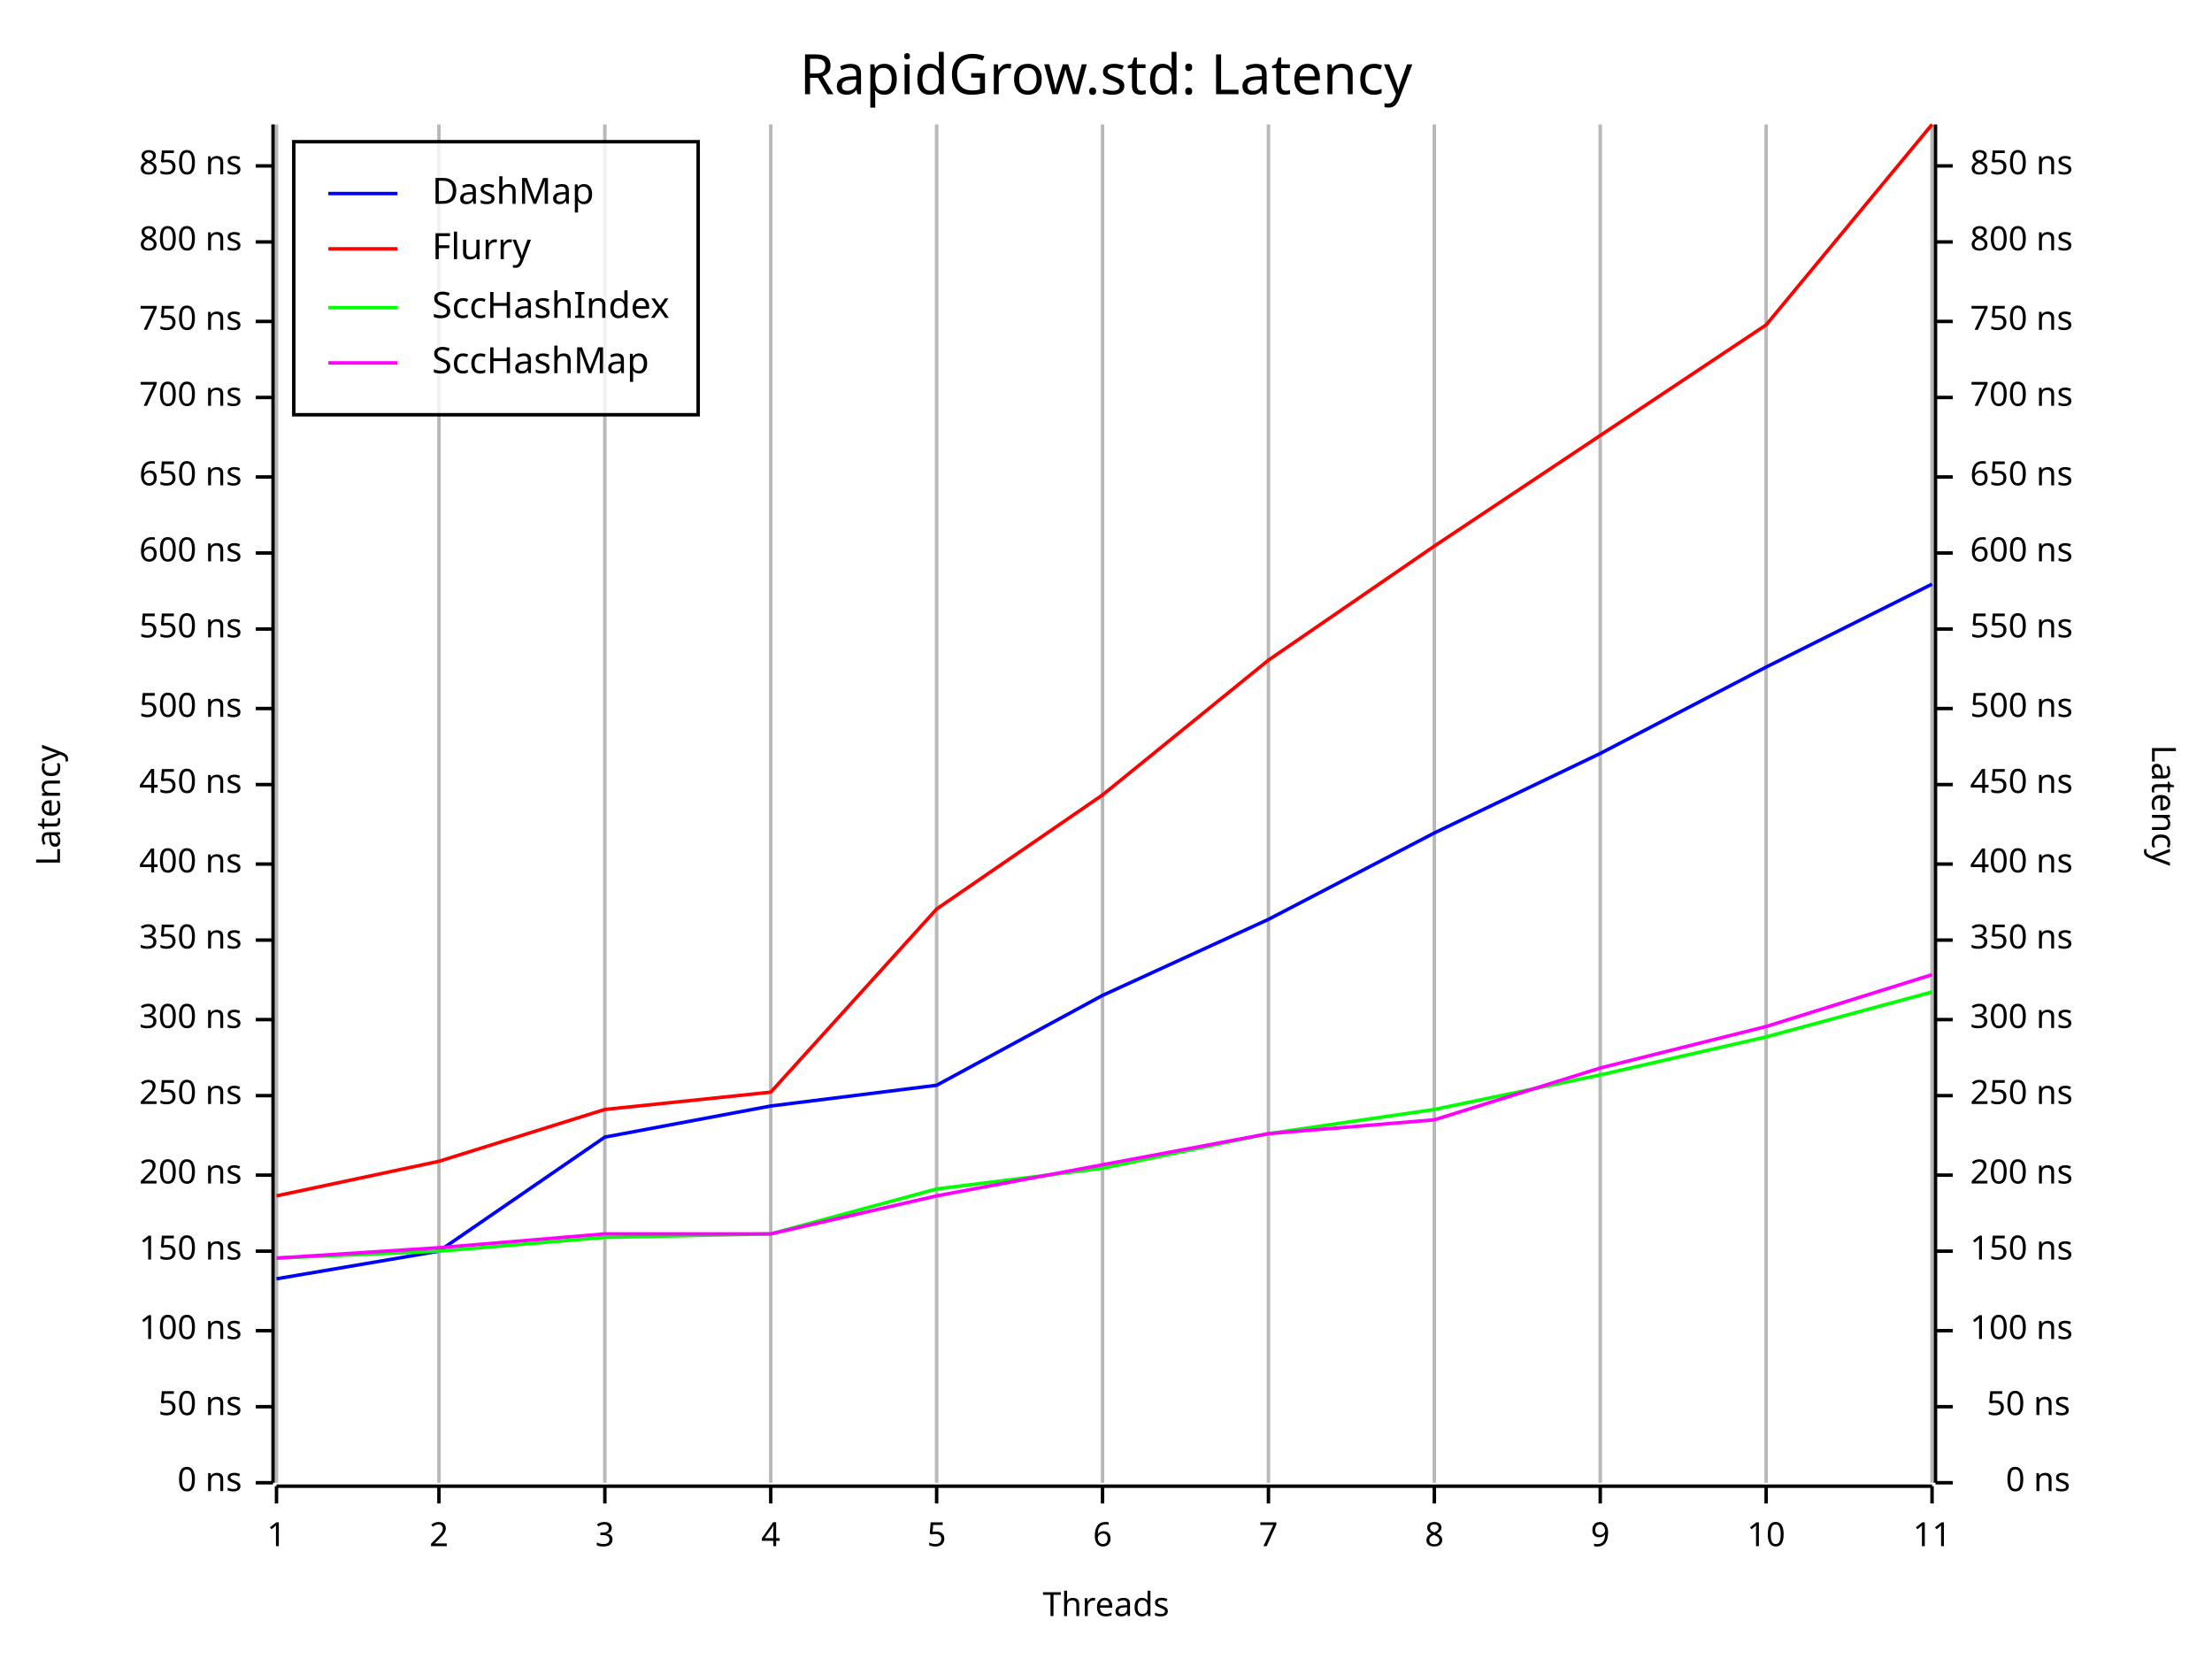
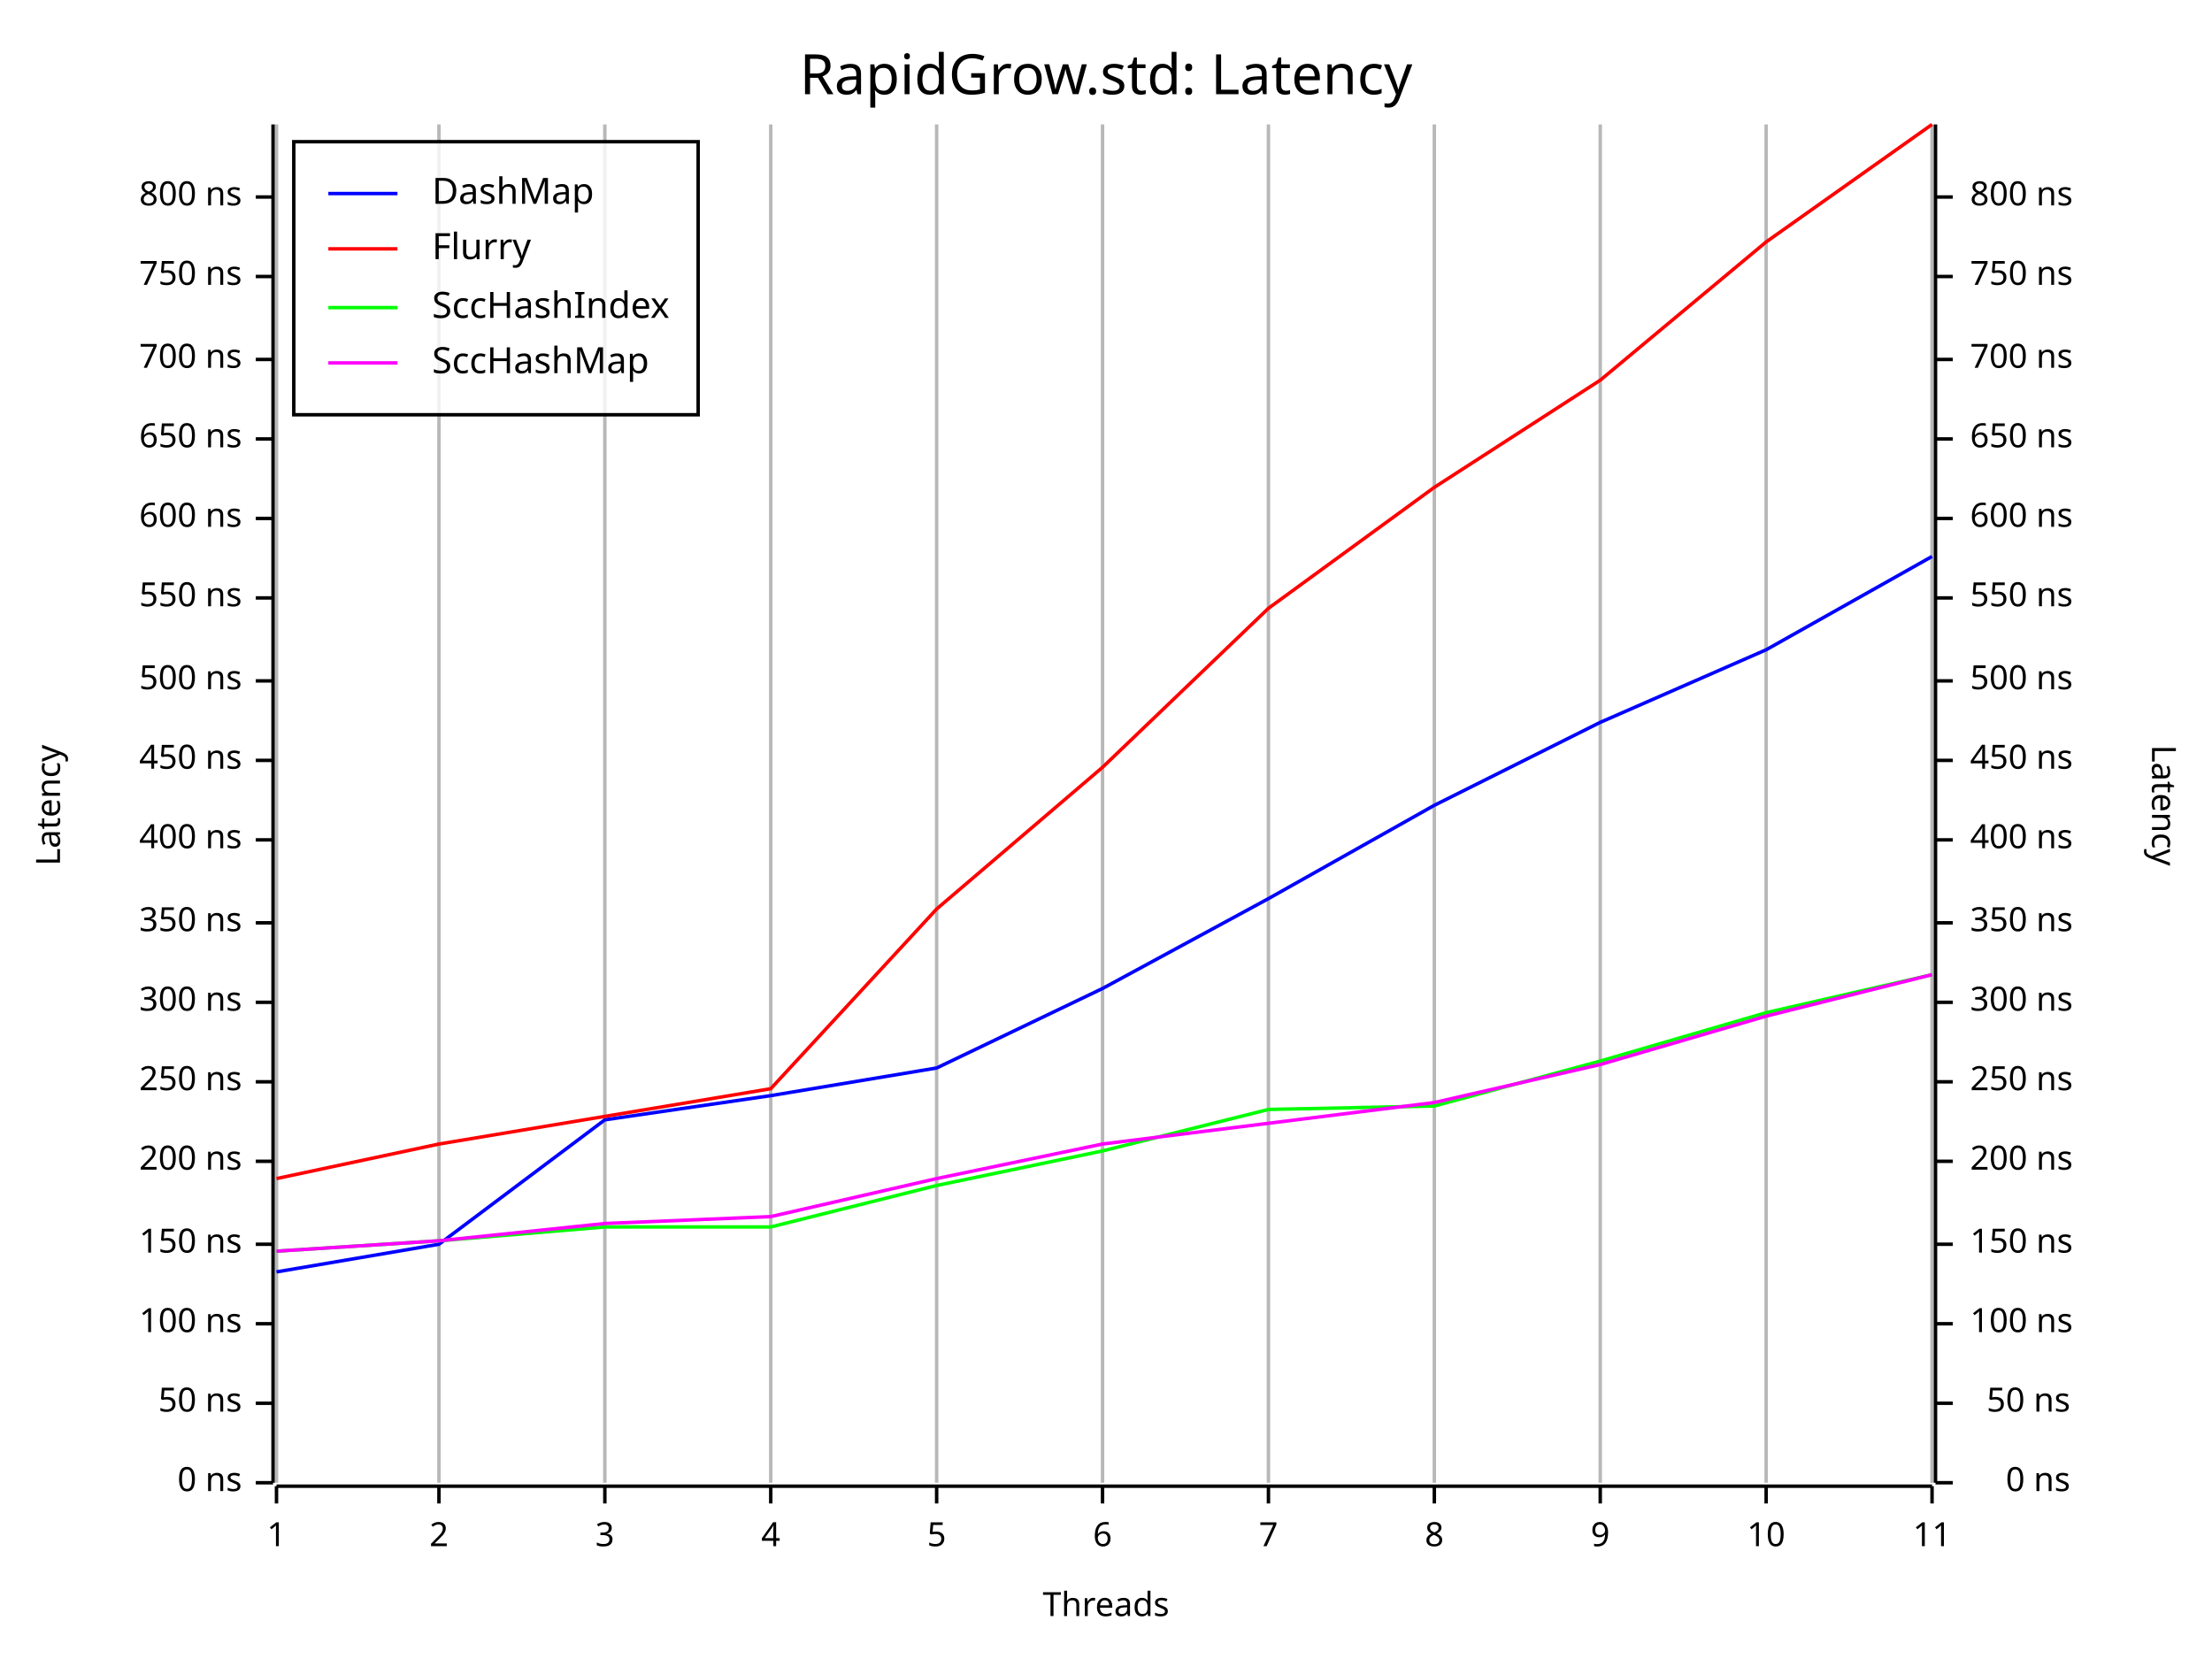
<svg xmlns="http://www.w3.org/2000/svg" width="640" height="480" viewBox="0 0 640 480">
  <rect x="0" y="0" width="640" height="480" opacity="1" fill="#FFFFFF" stroke="none" />
  <text x="320" y="15" dy="0.76em" text-anchor="middle" font-family="Fira Code" font-size="16.129" opacity="1" fill="#000000">
RapidGrow.std: Latency
</text>
  <line opacity="0.1" stroke="#000000" stroke-width="1" x1="80" y1="429" x2="80" y2="36" />
  <line opacity="0.1" stroke="#000000" stroke-width="1" x1="127" y1="429" x2="127" y2="36" />
  <line opacity="0.1" stroke="#000000" stroke-width="1" x1="175" y1="429" x2="175" y2="36" />
  <line opacity="0.1" stroke="#000000" stroke-width="1" x1="223" y1="429" x2="223" y2="36" />
  <line opacity="0.1" stroke="#000000" stroke-width="1" x1="271" y1="429" x2="271" y2="36" />
  <line opacity="0.1" stroke="#000000" stroke-width="1" x1="319" y1="429" x2="319" y2="36" />
  <line opacity="0.1" stroke="#000000" stroke-width="1" x1="367" y1="429" x2="367" y2="36" />
  <line opacity="0.1" stroke="#000000" stroke-width="1" x1="415" y1="429" x2="415" y2="36" />
  <line opacity="0.1" stroke="#000000" stroke-width="1" x1="463" y1="429" x2="463" y2="36" />
  <line opacity="0.1" stroke="#000000" stroke-width="1" x1="511" y1="429" x2="511" y2="36" />
  <line opacity="0.1" stroke="#000000" stroke-width="1" x1="559" y1="429" x2="559" y2="36" />
  <text x="10" y="233" dy="0.76em" text-anchor="middle" font-family="sans-serif" font-size="9.677" opacity="1" fill="#000000" transform="rotate(270, 10, 233)">
Latency
</text>
  <text x="320" y="470" dy="-0.5ex" text-anchor="middle" font-family="sans-serif" font-size="9.677" opacity="1" fill="#000000">
Threads
</text>
  <text x="630" y="233" dy="0.76em" text-anchor="middle" font-family="sans-serif" font-size="9.677" opacity="1" fill="#000000" transform="rotate(90, 630, 233)">
Latency
</text>
  <line opacity="0.2" stroke="#000000" stroke-width="1" x1="80" y1="429" x2="80" y2="36" />
  <line opacity="0.2" stroke="#000000" stroke-width="1" x1="127" y1="429" x2="127" y2="36" />
  <line opacity="0.2" stroke="#000000" stroke-width="1" x1="175" y1="429" x2="175" y2="36" />
  <line opacity="0.2" stroke="#000000" stroke-width="1" x1="223" y1="429" x2="223" y2="36" />
  <line opacity="0.2" stroke="#000000" stroke-width="1" x1="271" y1="429" x2="271" y2="36" />
  <line opacity="0.2" stroke="#000000" stroke-width="1" x1="319" y1="429" x2="319" y2="36" />
  <line opacity="0.2" stroke="#000000" stroke-width="1" x1="367" y1="429" x2="367" y2="36" />
  <line opacity="0.2" stroke="#000000" stroke-width="1" x1="415" y1="429" x2="415" y2="36" />
  <line opacity="0.2" stroke="#000000" stroke-width="1" x1="463" y1="429" x2="463" y2="36" />
  <line opacity="0.2" stroke="#000000" stroke-width="1" x1="511" y1="429" x2="511" y2="36" />
  <line opacity="0.2" stroke="#000000" stroke-width="1" x1="559" y1="429" x2="559" y2="36" />
  <polyline fill="none" opacity="1" stroke="#000000" stroke-width="1" points="79,36 79,429 " />
  <text x="70" y="429" dy="0.5ex" text-anchor="end" font-family="sans-serif" font-size="9.677" opacity="1" fill="#000000">
0 ns
</text>
  <polyline fill="none" opacity="1" stroke="#000000" stroke-width="1" points="74,429 79,429 " />
-   <text x="70" y="407" dy="0.5ex" text-anchor="end" font-family="sans-serif" font-size="9.677" opacity="1" fill="#000000">
+   <text x="70" y="406" dy="0.5ex" text-anchor="end" font-family="sans-serif" font-size="9.677" opacity="1" fill="#000000">
50 ns
</text>
-   <polyline fill="none" opacity="1" stroke="#000000" stroke-width="1" points="74,407 79,407 " />
-   <text x="70" y="385" dy="0.5ex" text-anchor="end" font-family="sans-serif" font-size="9.677" opacity="1" fill="#000000">
+   <polyline fill="none" opacity="1" stroke="#000000" stroke-width="1" points="74,406 79,406 " />
+   <text x="70" y="383" dy="0.5ex" text-anchor="end" font-family="sans-serif" font-size="9.677" opacity="1" fill="#000000">
100 ns
</text>
-   <polyline fill="none" opacity="1" stroke="#000000" stroke-width="1" points="74,385 79,385 " />
-   <text x="70" y="362" dy="0.5ex" text-anchor="end" font-family="sans-serif" font-size="9.677" opacity="1" fill="#000000">
+   <polyline fill="none" opacity="1" stroke="#000000" stroke-width="1" points="74,383 79,383 " />
+   <text x="70" y="360" dy="0.5ex" text-anchor="end" font-family="sans-serif" font-size="9.677" opacity="1" fill="#000000">
150 ns
</text>
-   <polyline fill="none" opacity="1" stroke="#000000" stroke-width="1" points="74,362 79,362 " />
-   <text x="70" y="340" dy="0.5ex" text-anchor="end" font-family="sans-serif" font-size="9.677" opacity="1" fill="#000000">
+   <polyline fill="none" opacity="1" stroke="#000000" stroke-width="1" points="74,360 79,360 " />
+   <text x="70" y="336" dy="0.5ex" text-anchor="end" font-family="sans-serif" font-size="9.677" opacity="1" fill="#000000">
200 ns
</text>
-   <polyline fill="none" opacity="1" stroke="#000000" stroke-width="1" points="74,340 79,340 " />
-   <text x="70" y="317" dy="0.5ex" text-anchor="end" font-family="sans-serif" font-size="9.677" opacity="1" fill="#000000">
+   <polyline fill="none" opacity="1" stroke="#000000" stroke-width="1" points="74,336 79,336 " />
+   <text x="70" y="313" dy="0.5ex" text-anchor="end" font-family="sans-serif" font-size="9.677" opacity="1" fill="#000000">
250 ns
</text>
-   <polyline fill="none" opacity="1" stroke="#000000" stroke-width="1" points="74,317 79,317 " />
-   <text x="70" y="295" dy="0.5ex" text-anchor="end" font-family="sans-serif" font-size="9.677" opacity="1" fill="#000000">
+   <polyline fill="none" opacity="1" stroke="#000000" stroke-width="1" points="74,313 79,313 " />
+   <text x="70" y="290" dy="0.5ex" text-anchor="end" font-family="sans-serif" font-size="9.677" opacity="1" fill="#000000">
300 ns
</text>
-   <polyline fill="none" opacity="1" stroke="#000000" stroke-width="1" points="74,295 79,295 " />
-   <text x="70" y="272" dy="0.5ex" text-anchor="end" font-family="sans-serif" font-size="9.677" opacity="1" fill="#000000">
+   <polyline fill="none" opacity="1" stroke="#000000" stroke-width="1" points="74,290 79,290 " />
+   <text x="70" y="267" dy="0.5ex" text-anchor="end" font-family="sans-serif" font-size="9.677" opacity="1" fill="#000000">
350 ns
</text>
-   <polyline fill="none" opacity="1" stroke="#000000" stroke-width="1" points="74,272 79,272 " />
-   <text x="70" y="250" dy="0.5ex" text-anchor="end" font-family="sans-serif" font-size="9.677" opacity="1" fill="#000000">
+   <polyline fill="none" opacity="1" stroke="#000000" stroke-width="1" points="74,267 79,267 " />
+   <text x="70" y="243" dy="0.5ex" text-anchor="end" font-family="sans-serif" font-size="9.677" opacity="1" fill="#000000">
400 ns
</text>
-   <polyline fill="none" opacity="1" stroke="#000000" stroke-width="1" points="74,250 79,250 " />
-   <text x="70" y="227" dy="0.5ex" text-anchor="end" font-family="sans-serif" font-size="9.677" opacity="1" fill="#000000">
+   <polyline fill="none" opacity="1" stroke="#000000" stroke-width="1" points="74,243 79,243 " />
+   <text x="70" y="220" dy="0.5ex" text-anchor="end" font-family="sans-serif" font-size="9.677" opacity="1" fill="#000000">
450 ns
</text>
-   <polyline fill="none" opacity="1" stroke="#000000" stroke-width="1" points="74,227 79,227 " />
-   <text x="70" y="205" dy="0.5ex" text-anchor="end" font-family="sans-serif" font-size="9.677" opacity="1" fill="#000000">
+   <polyline fill="none" opacity="1" stroke="#000000" stroke-width="1" points="74,220 79,220 " />
+   <text x="70" y="197" dy="0.5ex" text-anchor="end" font-family="sans-serif" font-size="9.677" opacity="1" fill="#000000">
500 ns
</text>
-   <polyline fill="none" opacity="1" stroke="#000000" stroke-width="1" points="74,205 79,205 " />
-   <text x="70" y="182" dy="0.5ex" text-anchor="end" font-family="sans-serif" font-size="9.677" opacity="1" fill="#000000">
+   <polyline fill="none" opacity="1" stroke="#000000" stroke-width="1" points="74,197 79,197 " />
+   <text x="70" y="173" dy="0.5ex" text-anchor="end" font-family="sans-serif" font-size="9.677" opacity="1" fill="#000000">
550 ns
</text>
-   <polyline fill="none" opacity="1" stroke="#000000" stroke-width="1" points="74,182 79,182 " />
-   <text x="70" y="160" dy="0.5ex" text-anchor="end" font-family="sans-serif" font-size="9.677" opacity="1" fill="#000000">
+   <polyline fill="none" opacity="1" stroke="#000000" stroke-width="1" points="74,173 79,173 " />
+   <text x="70" y="150" dy="0.5ex" text-anchor="end" font-family="sans-serif" font-size="9.677" opacity="1" fill="#000000">
600 ns
</text>
-   <polyline fill="none" opacity="1" stroke="#000000" stroke-width="1" points="74,160 79,160 " />
-   <text x="70" y="138" dy="0.5ex" text-anchor="end" font-family="sans-serif" font-size="9.677" opacity="1" fill="#000000">
+   <polyline fill="none" opacity="1" stroke="#000000" stroke-width="1" points="74,150 79,150 " />
+   <text x="70" y="127" dy="0.5ex" text-anchor="end" font-family="sans-serif" font-size="9.677" opacity="1" fill="#000000">
650 ns
</text>
-   <polyline fill="none" opacity="1" stroke="#000000" stroke-width="1" points="74,138 79,138 " />
-   <text x="70" y="115" dy="0.5ex" text-anchor="end" font-family="sans-serif" font-size="9.677" opacity="1" fill="#000000">
+   <polyline fill="none" opacity="1" stroke="#000000" stroke-width="1" points="74,127 79,127 " />
+   <text x="70" y="104" dy="0.5ex" text-anchor="end" font-family="sans-serif" font-size="9.677" opacity="1" fill="#000000">
700 ns
</text>
-   <polyline fill="none" opacity="1" stroke="#000000" stroke-width="1" points="74,115 79,115 " />
-   <text x="70" y="93" dy="0.5ex" text-anchor="end" font-family="sans-serif" font-size="9.677" opacity="1" fill="#000000">
+   <polyline fill="none" opacity="1" stroke="#000000" stroke-width="1" points="74,104 79,104 " />
+   <text x="70" y="80" dy="0.5ex" text-anchor="end" font-family="sans-serif" font-size="9.677" opacity="1" fill="#000000">
750 ns
</text>
-   <polyline fill="none" opacity="1" stroke="#000000" stroke-width="1" points="74,93 79,93 " />
-   <text x="70" y="70" dy="0.5ex" text-anchor="end" font-family="sans-serif" font-size="9.677" opacity="1" fill="#000000">
+   <polyline fill="none" opacity="1" stroke="#000000" stroke-width="1" points="74,80 79,80 " />
+   <text x="70" y="57" dy="0.5ex" text-anchor="end" font-family="sans-serif" font-size="9.677" opacity="1" fill="#000000">
800 ns
</text>
-   <polyline fill="none" opacity="1" stroke="#000000" stroke-width="1" points="74,70 79,70 " />
-   <text x="70" y="48" dy="0.5ex" text-anchor="end" font-family="sans-serif" font-size="9.677" opacity="1" fill="#000000">
- 850 ns
- </text>
-   <polyline fill="none" opacity="1" stroke="#000000" stroke-width="1" points="74,48 79,48 " />
+   <polyline fill="none" opacity="1" stroke="#000000" stroke-width="1" points="74,57 79,57 " />
  <polyline fill="none" opacity="1" stroke="#000000" stroke-width="1" points="80,430 559,430 " />
  <text x="80" y="440" dy="0.76em" text-anchor="middle" font-family="sans-serif" font-size="9.677" opacity="1" fill="#000000">
1
</text>
  <polyline fill="none" opacity="1" stroke="#000000" stroke-width="1" points="80,430 80,435 " />
  <text x="127" y="440" dy="0.76em" text-anchor="middle" font-family="sans-serif" font-size="9.677" opacity="1" fill="#000000">
2
</text>
  <polyline fill="none" opacity="1" stroke="#000000" stroke-width="1" points="127,430 127,435 " />
  <text x="175" y="440" dy="0.76em" text-anchor="middle" font-family="sans-serif" font-size="9.677" opacity="1" fill="#000000">
3
</text>
  <polyline fill="none" opacity="1" stroke="#000000" stroke-width="1" points="175,430 175,435 " />
  <text x="223" y="440" dy="0.76em" text-anchor="middle" font-family="sans-serif" font-size="9.677" opacity="1" fill="#000000">
4
</text>
  <polyline fill="none" opacity="1" stroke="#000000" stroke-width="1" points="223,430 223,435 " />
  <text x="271" y="440" dy="0.76em" text-anchor="middle" font-family="sans-serif" font-size="9.677" opacity="1" fill="#000000">
5
</text>
  <polyline fill="none" opacity="1" stroke="#000000" stroke-width="1" points="271,430 271,435 " />
  <text x="319" y="440" dy="0.76em" text-anchor="middle" font-family="sans-serif" font-size="9.677" opacity="1" fill="#000000">
6
</text>
  <polyline fill="none" opacity="1" stroke="#000000" stroke-width="1" points="319,430 319,435 " />
  <text x="367" y="440" dy="0.76em" text-anchor="middle" font-family="sans-serif" font-size="9.677" opacity="1" fill="#000000">
7
</text>
  <polyline fill="none" opacity="1" stroke="#000000" stroke-width="1" points="367,430 367,435 " />
  <text x="415" y="440" dy="0.76em" text-anchor="middle" font-family="sans-serif" font-size="9.677" opacity="1" fill="#000000">
8
</text>
  <polyline fill="none" opacity="1" stroke="#000000" stroke-width="1" points="415,430 415,435 " />
  <text x="463" y="440" dy="0.76em" text-anchor="middle" font-family="sans-serif" font-size="9.677" opacity="1" fill="#000000">
9
</text>
  <polyline fill="none" opacity="1" stroke="#000000" stroke-width="1" points="463,430 463,435 " />
  <text x="511" y="440" dy="0.76em" text-anchor="middle" font-family="sans-serif" font-size="9.677" opacity="1" fill="#000000">
10
</text>
  <polyline fill="none" opacity="1" stroke="#000000" stroke-width="1" points="511,430 511,435 " />
  <text x="559" y="440" dy="0.76em" text-anchor="middle" font-family="sans-serif" font-size="9.677" opacity="1" fill="#000000">
11
</text>
  <polyline fill="none" opacity="1" stroke="#000000" stroke-width="1" points="559,430 559,435 " />
  <polyline fill="none" opacity="1" stroke="#000000" stroke-width="1" points="560,36 560,429 " />
  <text x="599" y="429" dy="0.5ex" text-anchor="end" font-family="sans-serif" font-size="9.677" opacity="1" fill="#000000">
0 ns
</text>
  <polyline fill="none" opacity="1" stroke="#000000" stroke-width="1" points="560,429 565,429 " />
-   <text x="599" y="407" dy="0.5ex" text-anchor="end" font-family="sans-serif" font-size="9.677" opacity="1" fill="#000000">
+   <text x="599" y="406" dy="0.5ex" text-anchor="end" font-family="sans-serif" font-size="9.677" opacity="1" fill="#000000">
50 ns
</text>
-   <polyline fill="none" opacity="1" stroke="#000000" stroke-width="1" points="560,407 565,407 " />
-   <text x="570" y="385" dy="0.5ex" text-anchor="start" font-family="sans-serif" font-size="9.677" opacity="1" fill="#000000">
+   <polyline fill="none" opacity="1" stroke="#000000" stroke-width="1" points="560,406 565,406 " />
+   <text x="570" y="383" dy="0.5ex" text-anchor="start" font-family="sans-serif" font-size="9.677" opacity="1" fill="#000000">
100 ns
</text>
-   <polyline fill="none" opacity="1" stroke="#000000" stroke-width="1" points="560,385 565,385 " />
-   <text x="570" y="362" dy="0.5ex" text-anchor="start" font-family="sans-serif" font-size="9.677" opacity="1" fill="#000000">
+   <polyline fill="none" opacity="1" stroke="#000000" stroke-width="1" points="560,383 565,383 " />
+   <text x="570" y="360" dy="0.5ex" text-anchor="start" font-family="sans-serif" font-size="9.677" opacity="1" fill="#000000">
150 ns
</text>
-   <polyline fill="none" opacity="1" stroke="#000000" stroke-width="1" points="560,362 565,362 " />
-   <text x="570" y="340" dy="0.5ex" text-anchor="start" font-family="sans-serif" font-size="9.677" opacity="1" fill="#000000">
+   <polyline fill="none" opacity="1" stroke="#000000" stroke-width="1" points="560,360 565,360 " />
+   <text x="570" y="336" dy="0.5ex" text-anchor="start" font-family="sans-serif" font-size="9.677" opacity="1" fill="#000000">
200 ns
</text>
-   <polyline fill="none" opacity="1" stroke="#000000" stroke-width="1" points="560,340 565,340 " />
-   <text x="570" y="317" dy="0.5ex" text-anchor="start" font-family="sans-serif" font-size="9.677" opacity="1" fill="#000000">
+   <polyline fill="none" opacity="1" stroke="#000000" stroke-width="1" points="560,336 565,336 " />
+   <text x="570" y="313" dy="0.5ex" text-anchor="start" font-family="sans-serif" font-size="9.677" opacity="1" fill="#000000">
250 ns
</text>
-   <polyline fill="none" opacity="1" stroke="#000000" stroke-width="1" points="560,317 565,317 " />
-   <text x="570" y="295" dy="0.5ex" text-anchor="start" font-family="sans-serif" font-size="9.677" opacity="1" fill="#000000">
+   <polyline fill="none" opacity="1" stroke="#000000" stroke-width="1" points="560,313 565,313 " />
+   <text x="570" y="290" dy="0.5ex" text-anchor="start" font-family="sans-serif" font-size="9.677" opacity="1" fill="#000000">
300 ns
</text>
-   <polyline fill="none" opacity="1" stroke="#000000" stroke-width="1" points="560,295 565,295 " />
-   <text x="570" y="272" dy="0.5ex" text-anchor="start" font-family="sans-serif" font-size="9.677" opacity="1" fill="#000000">
+   <polyline fill="none" opacity="1" stroke="#000000" stroke-width="1" points="560,290 565,290 " />
+   <text x="570" y="267" dy="0.5ex" text-anchor="start" font-family="sans-serif" font-size="9.677" opacity="1" fill="#000000">
350 ns
</text>
-   <polyline fill="none" opacity="1" stroke="#000000" stroke-width="1" points="560,272 565,272 " />
-   <text x="570" y="250" dy="0.5ex" text-anchor="start" font-family="sans-serif" font-size="9.677" opacity="1" fill="#000000">
+   <polyline fill="none" opacity="1" stroke="#000000" stroke-width="1" points="560,267 565,267 " />
+   <text x="570" y="243" dy="0.5ex" text-anchor="start" font-family="sans-serif" font-size="9.677" opacity="1" fill="#000000">
400 ns
</text>
-   <polyline fill="none" opacity="1" stroke="#000000" stroke-width="1" points="560,250 565,250 " />
-   <text x="570" y="227" dy="0.5ex" text-anchor="start" font-family="sans-serif" font-size="9.677" opacity="1" fill="#000000">
+   <polyline fill="none" opacity="1" stroke="#000000" stroke-width="1" points="560,243 565,243 " />
+   <text x="570" y="220" dy="0.5ex" text-anchor="start" font-family="sans-serif" font-size="9.677" opacity="1" fill="#000000">
450 ns
</text>
-   <polyline fill="none" opacity="1" stroke="#000000" stroke-width="1" points="560,227 565,227 " />
-   <text x="570" y="205" dy="0.5ex" text-anchor="start" font-family="sans-serif" font-size="9.677" opacity="1" fill="#000000">
+   <polyline fill="none" opacity="1" stroke="#000000" stroke-width="1" points="560,220 565,220 " />
+   <text x="570" y="197" dy="0.5ex" text-anchor="start" font-family="sans-serif" font-size="9.677" opacity="1" fill="#000000">
500 ns
</text>
-   <polyline fill="none" opacity="1" stroke="#000000" stroke-width="1" points="560,205 565,205 " />
-   <text x="570" y="182" dy="0.5ex" text-anchor="start" font-family="sans-serif" font-size="9.677" opacity="1" fill="#000000">
+   <polyline fill="none" opacity="1" stroke="#000000" stroke-width="1" points="560,197 565,197 " />
+   <text x="570" y="173" dy="0.5ex" text-anchor="start" font-family="sans-serif" font-size="9.677" opacity="1" fill="#000000">
550 ns
</text>
-   <polyline fill="none" opacity="1" stroke="#000000" stroke-width="1" points="560,182 565,182 " />
-   <text x="570" y="160" dy="0.5ex" text-anchor="start" font-family="sans-serif" font-size="9.677" opacity="1" fill="#000000">
+   <polyline fill="none" opacity="1" stroke="#000000" stroke-width="1" points="560,173 565,173 " />
+   <text x="570" y="150" dy="0.5ex" text-anchor="start" font-family="sans-serif" font-size="9.677" opacity="1" fill="#000000">
600 ns
</text>
-   <polyline fill="none" opacity="1" stroke="#000000" stroke-width="1" points="560,160 565,160 " />
-   <text x="570" y="138" dy="0.5ex" text-anchor="start" font-family="sans-serif" font-size="9.677" opacity="1" fill="#000000">
+   <polyline fill="none" opacity="1" stroke="#000000" stroke-width="1" points="560,150 565,150 " />
+   <text x="570" y="127" dy="0.5ex" text-anchor="start" font-family="sans-serif" font-size="9.677" opacity="1" fill="#000000">
650 ns
</text>
-   <polyline fill="none" opacity="1" stroke="#000000" stroke-width="1" points="560,138 565,138 " />
-   <text x="570" y="115" dy="0.5ex" text-anchor="start" font-family="sans-serif" font-size="9.677" opacity="1" fill="#000000">
+   <polyline fill="none" opacity="1" stroke="#000000" stroke-width="1" points="560,127 565,127 " />
+   <text x="570" y="104" dy="0.5ex" text-anchor="start" font-family="sans-serif" font-size="9.677" opacity="1" fill="#000000">
700 ns
</text>
-   <polyline fill="none" opacity="1" stroke="#000000" stroke-width="1" points="560,115 565,115 " />
-   <text x="570" y="93" dy="0.5ex" text-anchor="start" font-family="sans-serif" font-size="9.677" opacity="1" fill="#000000">
+   <polyline fill="none" opacity="1" stroke="#000000" stroke-width="1" points="560,104 565,104 " />
+   <text x="570" y="80" dy="0.5ex" text-anchor="start" font-family="sans-serif" font-size="9.677" opacity="1" fill="#000000">
750 ns
</text>
-   <polyline fill="none" opacity="1" stroke="#000000" stroke-width="1" points="560,93 565,93 " />
-   <text x="570" y="70" dy="0.5ex" text-anchor="start" font-family="sans-serif" font-size="9.677" opacity="1" fill="#000000">
+   <polyline fill="none" opacity="1" stroke="#000000" stroke-width="1" points="560,80 565,80 " />
+   <text x="570" y="57" dy="0.5ex" text-anchor="start" font-family="sans-serif" font-size="9.677" opacity="1" fill="#000000">
800 ns
</text>
-   <polyline fill="none" opacity="1" stroke="#000000" stroke-width="1" points="560,70 565,70 " />
-   <text x="570" y="48" dy="0.5ex" text-anchor="start" font-family="sans-serif" font-size="9.677" opacity="1" fill="#000000">
- 850 ns
- </text>
-   <polyline fill="none" opacity="1" stroke="#000000" stroke-width="1" points="560,48 565,48 " />
-   <polyline fill="none" opacity="1" stroke="#0000FF" stroke-width="1" points="80,370 127,362 175,329 223,320 271,314 319,288 367,266 415,241 463,218 511,193 559,169 " />
-   <polyline fill="none" opacity="1" stroke="#FF0000" stroke-width="1" points="80,346 127,336 175,321 223,316 271,263 319,230 367,191 415,158 463,126 511,94 559,36 " />
-   <polyline fill="none" opacity="1" stroke="#00FF00" stroke-width="1" points="80,364 127,362 175,358 223,357 271,344 319,338 367,328 415,321 463,311 511,300 559,287 " />
-   <polyline fill="none" opacity="1" stroke="#FF00FF" stroke-width="1" points="80,364 127,361 175,357 223,357 271,346 319,337 367,328 415,324 463,309 511,297 559,282 " />
+   <polyline fill="none" opacity="1" stroke="#000000" stroke-width="1" points="560,57 565,57 " />
+   <polyline fill="none" opacity="1" stroke="#0000FF" stroke-width="1" points="80,368 127,360 175,324 223,317 271,309 319,286 367,260 415,233 463,209 511,188 559,161 " />
+   <polyline fill="none" opacity="1" stroke="#FF0000" stroke-width="1" points="80,341 127,331 175,323 223,315 271,263 319,222 367,176 415,141 463,110 511,70 559,36 " />
+   <polyline fill="none" opacity="1" stroke="#00FF00" stroke-width="1" points="80,362 127,359 175,355 223,355 271,343 319,333 367,321 415,320 463,307 511,293 559,282 " />
+   <polyline fill="none" opacity="1" stroke="#FF00FF" stroke-width="1" points="80,362 127,359 175,354 223,352 271,341 319,331 367,325 415,319 463,308 511,294 559,282 " />
  <rect x="85" y="41" width="117" height="79" opacity="0.8" fill="#FFFFFF" stroke="none" />
  <rect x="85" y="41" width="117" height="79" opacity="1" fill="none" stroke="#000000" />
  <text x="125" y="51" dy="0.76em" text-anchor="start" font-family="Fira Code" font-size="10.484" opacity="1" fill="#000000">
DashMap
</text>
  <text x="125" y="67" dy="0.76em" text-anchor="start" font-family="Fira Code" font-size="10.484" opacity="1" fill="#000000">
Flurry
</text>
  <text x="125" y="84" dy="0.76em" text-anchor="start" font-family="Fira Code" font-size="10.484" opacity="1" fill="#000000">
SccHashIndex
</text>
  <text x="125" y="100" dy="0.76em" text-anchor="start" font-family="Fira Code" font-size="10.484" opacity="1" fill="#000000">
SccHashMap
</text>
  <polyline fill="none" opacity="1" stroke="#0000FF" stroke-width="1" points="95,56 115,56 " />
  <polyline fill="none" opacity="1" stroke="#FF0000" stroke-width="1" points="95,72 115,72 " />
  <polyline fill="none" opacity="1" stroke="#00FF00" stroke-width="1" points="95,89 115,89 " />
  <polyline fill="none" opacity="1" stroke="#FF00FF" stroke-width="1" points="95,105 115,105 " />
</svg>
